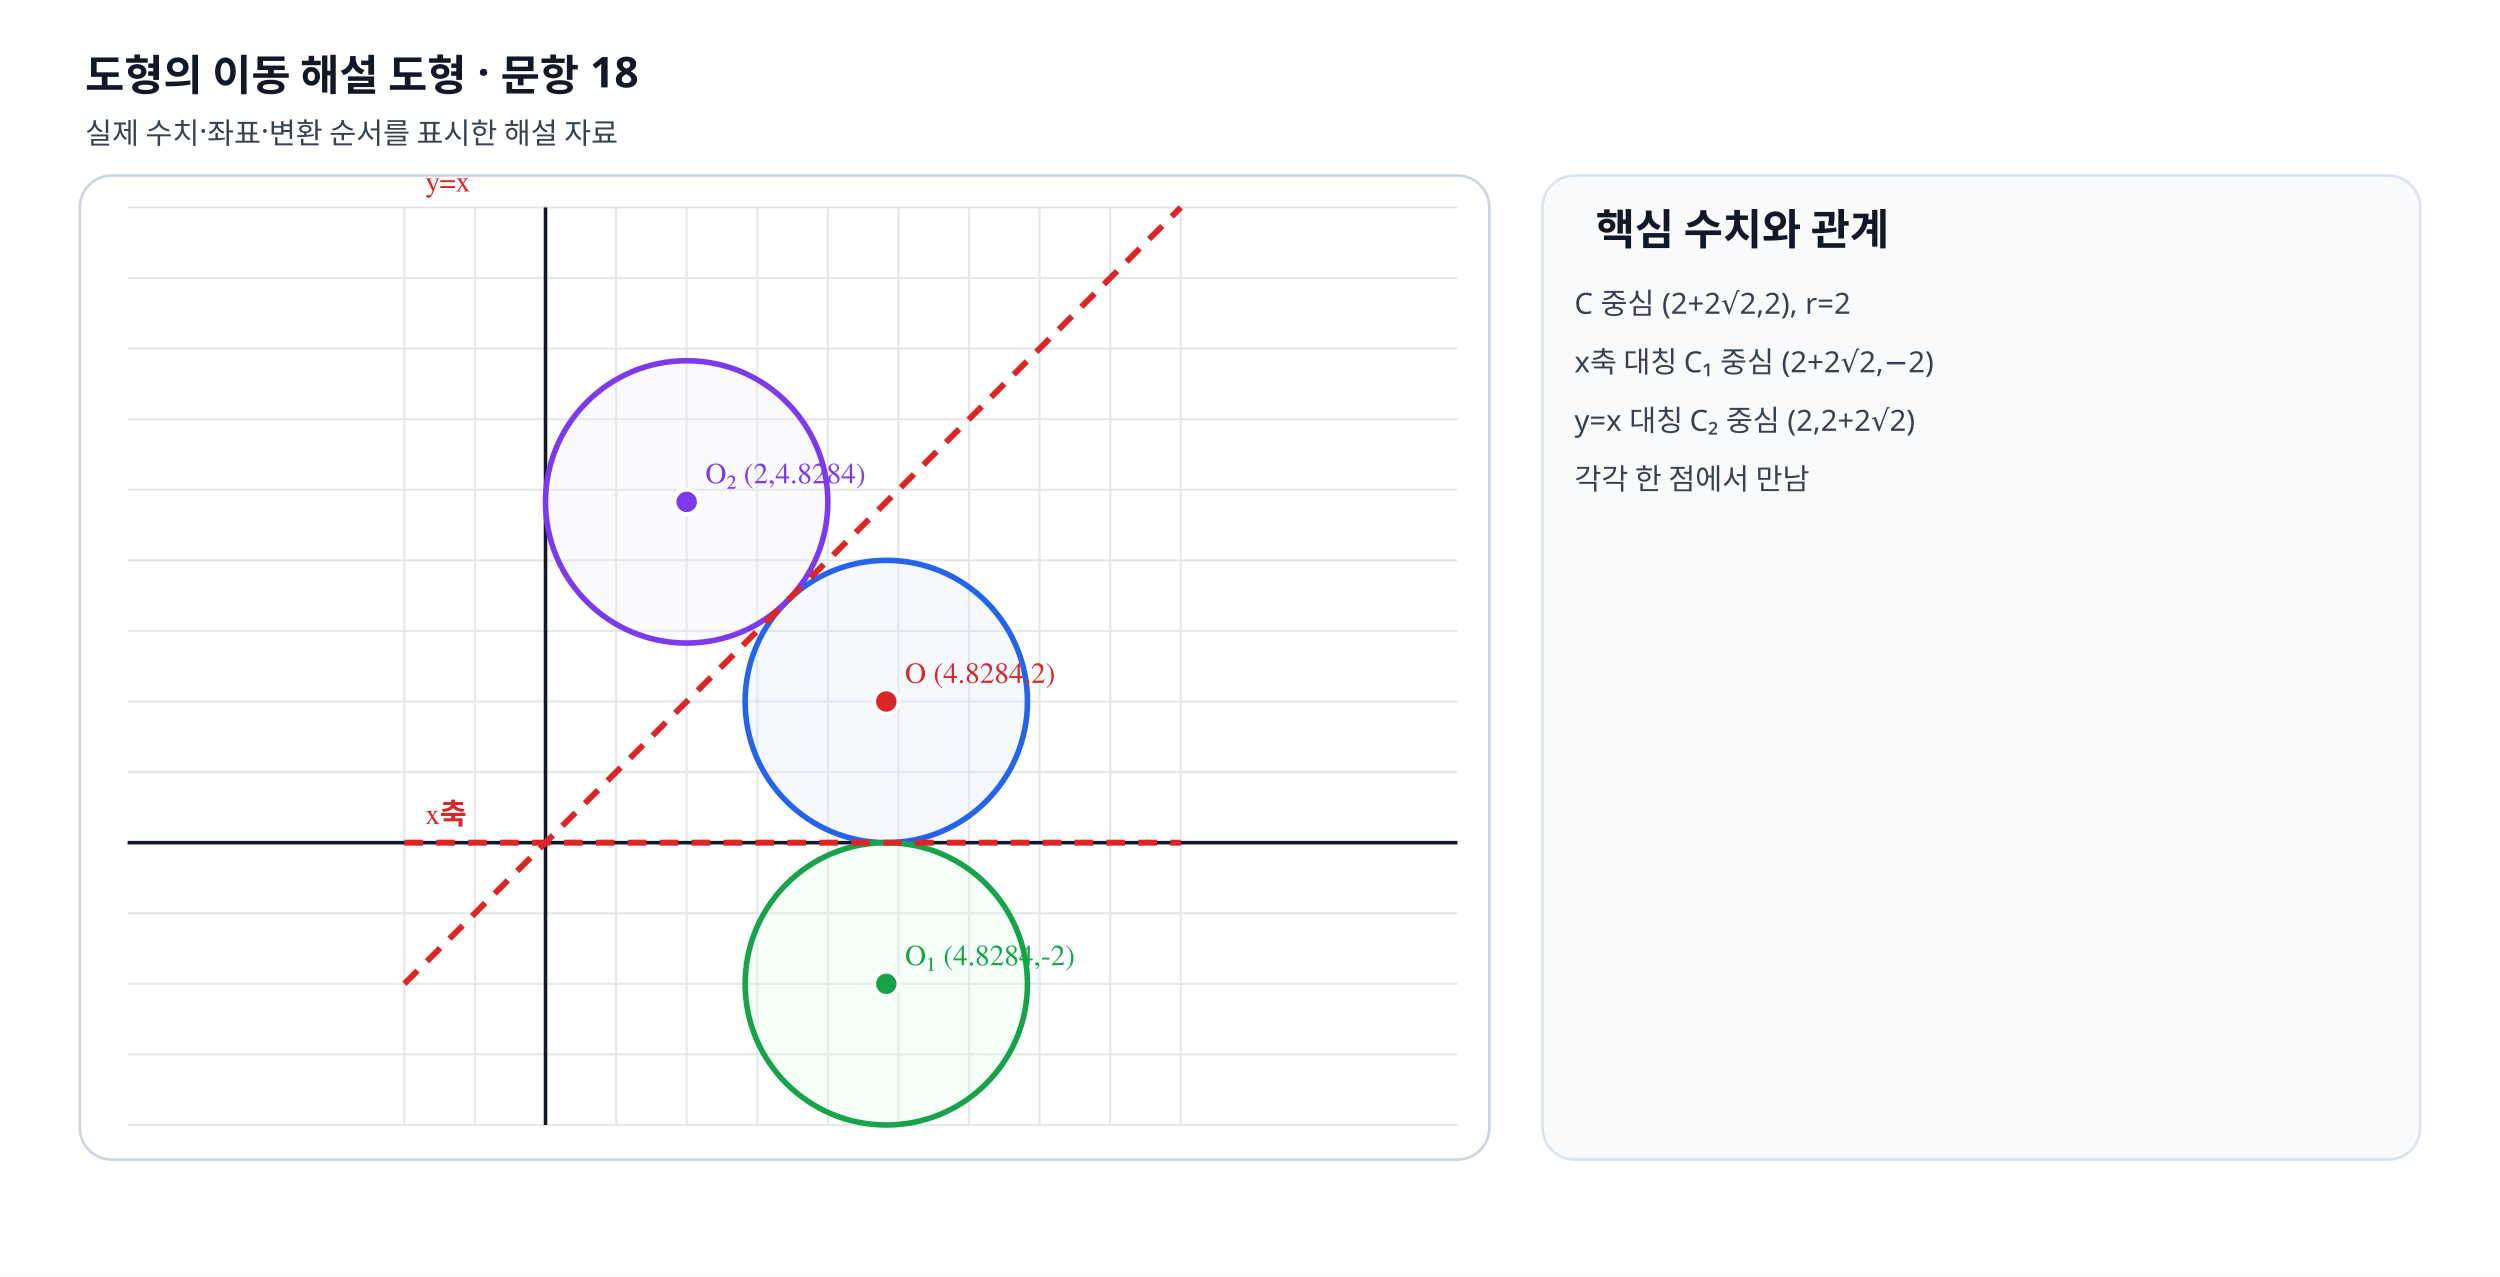
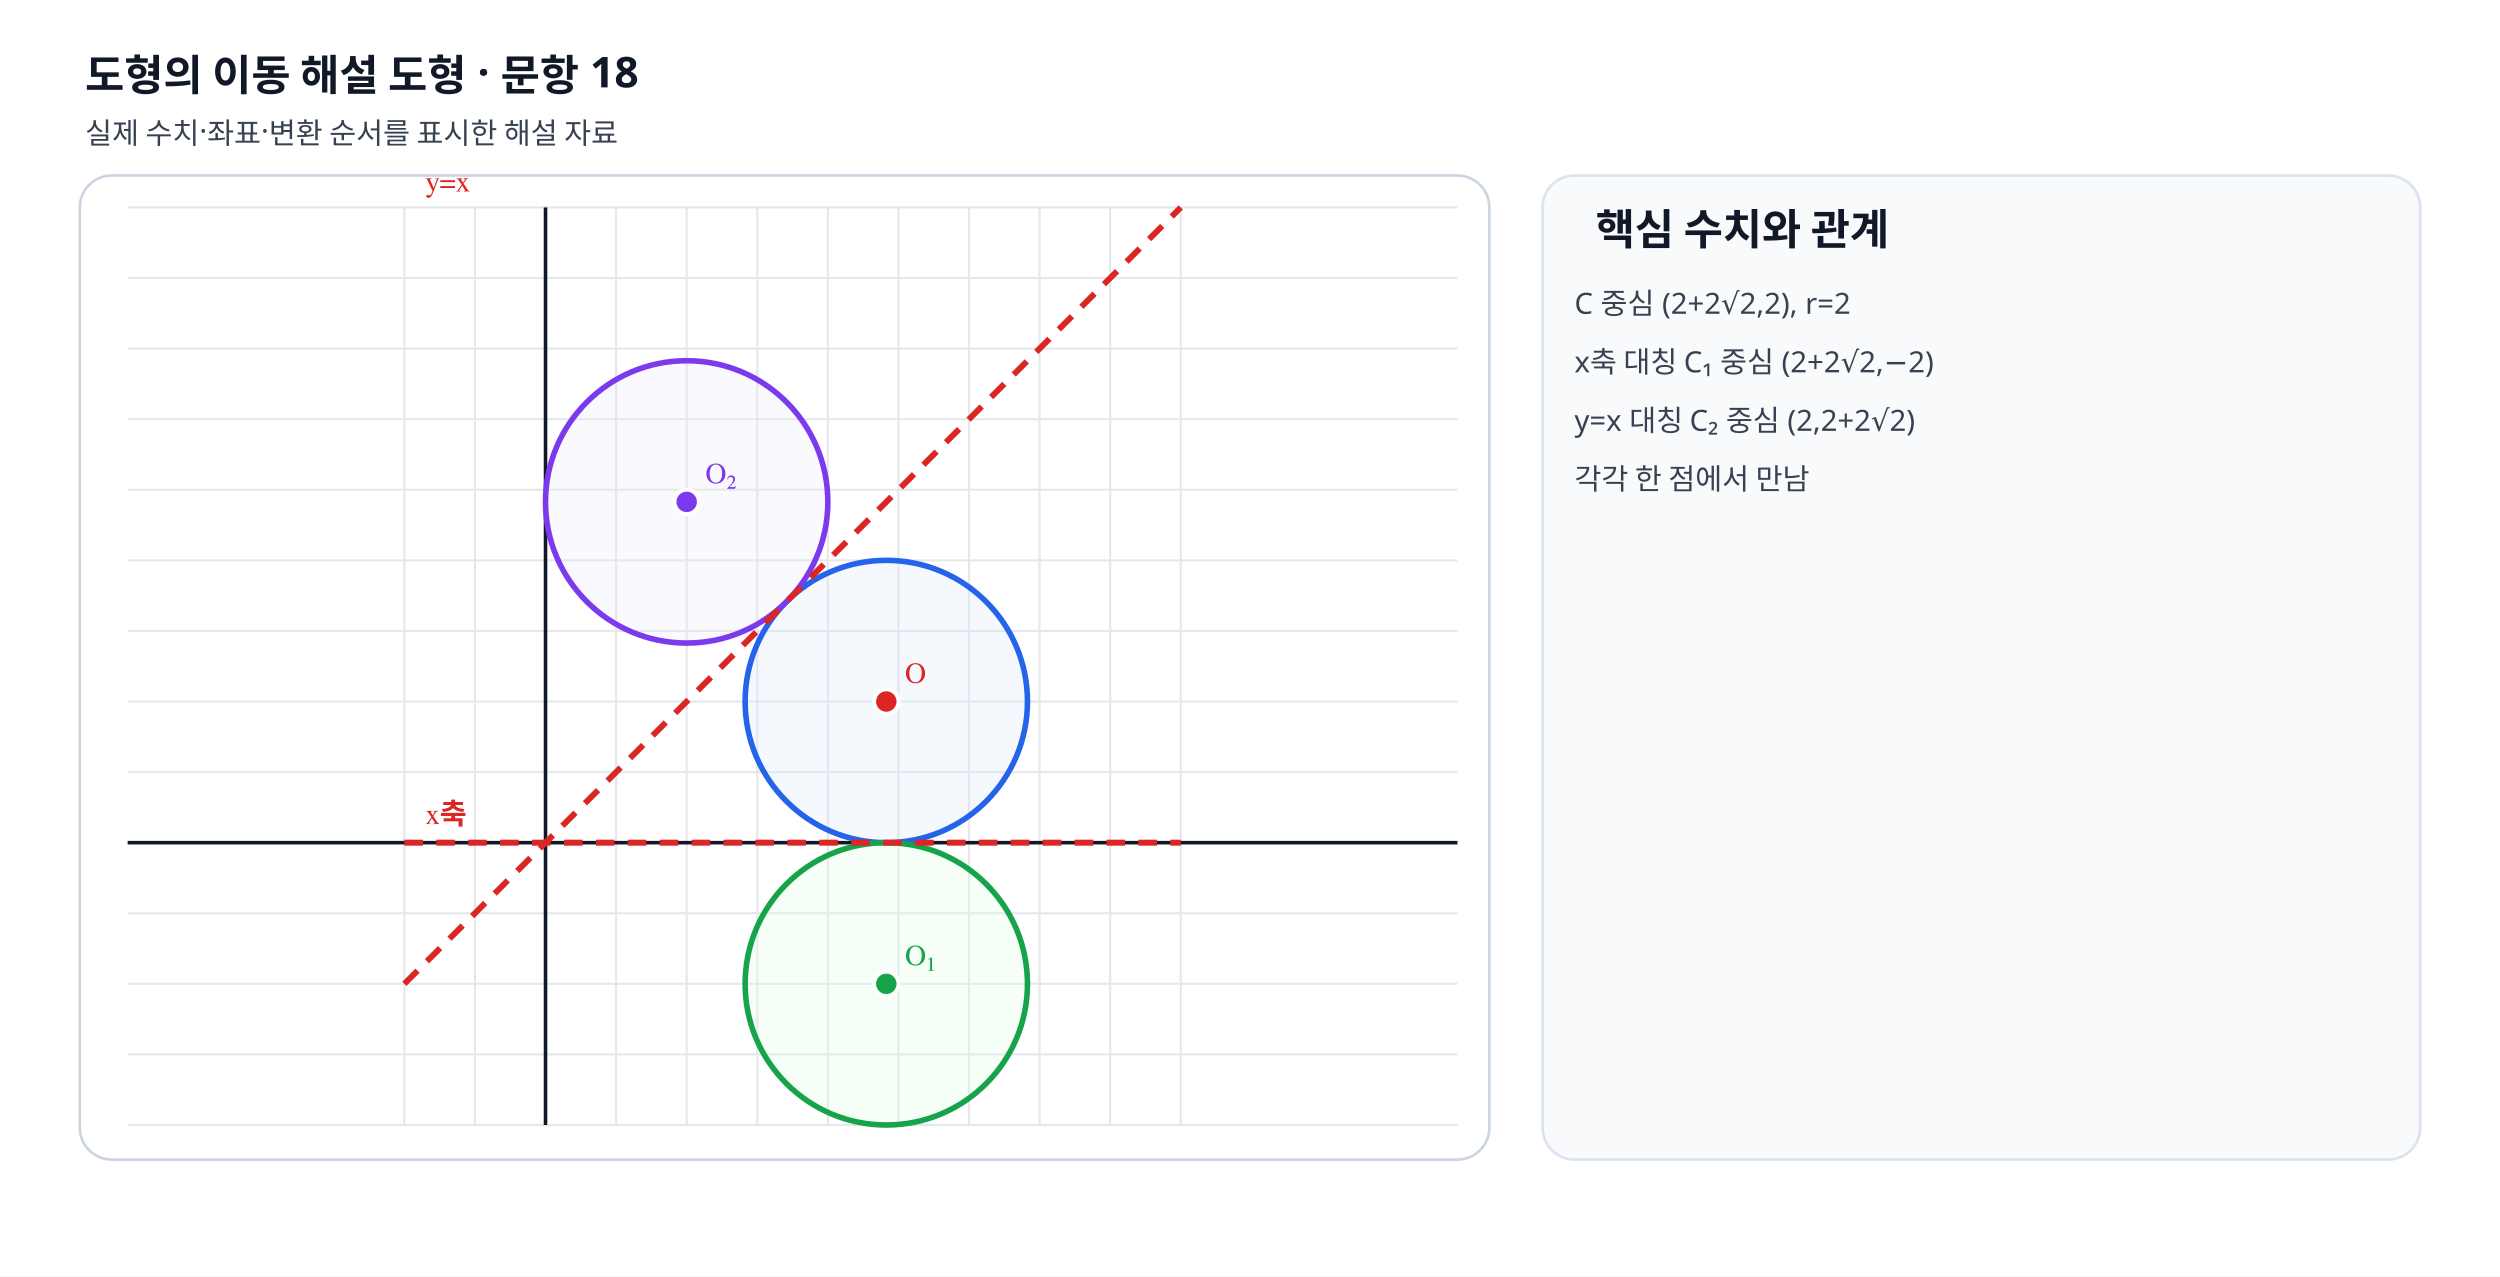
<svg xmlns="http://www.w3.org/2000/svg" viewBox="0 0 940 480" width="940" height="480" preserveAspectRatio="xMidYMid meet" role="img" data-geometry-mode="COORDINATE_GEOMETRY_HYBRID" data-geometry-style-version="AP_GRAPH_PRINT_V1_1_DRAFT" data-geometry-preset="GEOMETRY_STANDARD" data-axis-scale-mode="EQUAL_UNIT" data-fact-hash="04e92bfd04e92bfd04e92bfd04e92bfd04e92bfd04e92bfd04e92bfd04e92bfd" data-visual-provenance="deterministic-python-independent-facts">
  <defs>
    <marker id="arrow" markerWidth="8" markerHeight="8" refX="7" refY="4" orient="auto">
      <path d="M0 0 8 4 0 8z" fill="#64748b" />
    </marker>
  </defs>
  <style>.label{font:11px "STIX Two Math","Malgun Gothic",serif;font-weight:600}.note{font:11px "Noto Sans KR","Malgun Gothic",sans-serif;fill:#374151}.heading{font:700 16px "Noto Sans KR","Malgun Gothic",sans-serif;fill:#111827}</style>
  <rect width="940" height="480" fill="#fff" />
  <text x="32" y="34" class="heading">도형의 이동 해설 도형 · 문항 18</text>
  <text x="32" y="54" class="note">실제 수치·좌표·변환 순서를 표시한 해설 자료</text>
  <rect x="30" y="66" width="530" height="370" rx="12" fill="#fff" stroke="#cbd5e1" />
  <line x1="152.04" y1="78" x2="152.04" y2="423" stroke="#e5e7eb" stroke-width=".8" />
  <line x1="178.58" y1="78" x2="178.58" y2="423" stroke="#e5e7eb" stroke-width=".8" />
  <line x1="205.12" y1="78" x2="205.12" y2="423" stroke="#e5e7eb" stroke-width=".8" />
  <line x1="231.65" y1="78" x2="231.65" y2="423" stroke="#e5e7eb" stroke-width=".8" />
  <line x1="258.19" y1="78" x2="258.19" y2="423" stroke="#e5e7eb" stroke-width=".8" />
  <line x1="284.73" y1="78" x2="284.73" y2="423" stroke="#e5e7eb" stroke-width=".8" />
  <line x1="311.27" y1="78" x2="311.27" y2="423" stroke="#e5e7eb" stroke-width=".8" />
  <line x1="337.81" y1="78" x2="337.81" y2="423" stroke="#e5e7eb" stroke-width=".8" />
  <line x1="364.35" y1="78" x2="364.35" y2="423" stroke="#e5e7eb" stroke-width=".8" />
  <line x1="390.88" y1="78" x2="390.88" y2="423" stroke="#e5e7eb" stroke-width=".8" />
  <line x1="417.42" y1="78" x2="417.42" y2="423" stroke="#e5e7eb" stroke-width=".8" />
  <line x1="443.96" y1="78" x2="443.96" y2="423" stroke="#e5e7eb" stroke-width=".8" />
  <line x1="48" y1="423.00" x2="548" y2="423.00" stroke="#e5e7eb" stroke-width=".8" />
  <line x1="48" y1="396.46" x2="548" y2="396.46" stroke="#e5e7eb" stroke-width=".8" />
  <line x1="48" y1="369.92" x2="548" y2="369.92" stroke="#e5e7eb" stroke-width=".8" />
  <line x1="48" y1="343.38" x2="548" y2="343.38" stroke="#e5e7eb" stroke-width=".8" />
  <line x1="48" y1="316.85" x2="548" y2="316.85" stroke="#e5e7eb" stroke-width=".8" />
  <line x1="48" y1="290.31" x2="548" y2="290.31" stroke="#e5e7eb" stroke-width=".8" />
  <line x1="48" y1="263.77" x2="548" y2="263.77" stroke="#e5e7eb" stroke-width=".8" />
  <line x1="48" y1="237.23" x2="548" y2="237.23" stroke="#e5e7eb" stroke-width=".8" />
  <line x1="48" y1="210.69" x2="548" y2="210.69" stroke="#e5e7eb" stroke-width=".8" />
  <line x1="48" y1="184.15" x2="548" y2="184.15" stroke="#e5e7eb" stroke-width=".8" />
  <line x1="48" y1="157.62" x2="548" y2="157.62" stroke="#e5e7eb" stroke-width=".8" />
  <line x1="48" y1="131.08" x2="548" y2="131.08" stroke="#e5e7eb" stroke-width=".8" />
  <line x1="48" y1="104.54" x2="548" y2="104.54" stroke="#e5e7eb" stroke-width=".8" />
  <line x1="48" y1="78.00" x2="548" y2="78.00" stroke="#e5e7eb" stroke-width=".8" />
  <line x1="205.115" y1="78" x2="205.115" y2="423" stroke="#111827" stroke-width="1.35" />
  <line x1="48" y1="316.846" x2="548" y2="316.846" stroke="#111827" stroke-width="1.35" />
  <circle data-geometry="circle" data-center-x="4.8284" data-center-y="2" data-radius="2" cx="333.25" cy="263.77" r="53.08" fill="#dbeafe" fill-opacity=".25" stroke="#2563eb" stroke-width="2.1" />
  <circle data-geometry="circle" data-center-x="4.8284" data-center-y="-2" data-radius="2" cx="333.25" cy="369.92" r="53.08" fill="#dcfce7" fill-opacity=".25" stroke="#16a34a" stroke-width="2.1" />
  <circle data-geometry="circle" data-center-x="2" data-center-y="4.8284" data-radius="2" cx="258.19" cy="188.71" r="53.08" fill="#ede9fe" fill-opacity=".25" stroke="#7c3aed" stroke-width="2.1" />
  <line data-geometry="line" data-equation="0x+1y+0=0" x1="152.04" y1="316.85" x2="443.96" y2="316.85" stroke="#dc2626" stroke-width="2.25" stroke-dasharray="7 5" />
  <text x="160.038" y="309.846" class="label" fill="#dc2626">x축</text>
  <line data-geometry="line" data-equation="1x+-1y+0=0" x1="152.04" y1="369.92" x2="443.96" y2="78.00" stroke="#dc2626" stroke-width="2.25" stroke-dasharray="7 5" />
  <text x="160.038" y="72" class="label" fill="#dc2626">y=x</text>
  <g data-point-label="O" data-point-x="4.8284" data-point-y="2">
    <circle cx="333.254" cy="263.769" r="4.6" fill="#dc2626" stroke="#fff" stroke-width="1.5" />
-     <text x="340.254" y="256.769" class="label" fill="#dc2626">O (4.8284,2)</text>
+     <text x="340.254" y="256.769" class="label" fill="#dc2626">O</text>
  </g>
  <g data-point-label="O₁" data-point-x="4.8284" data-point-y="-2">
    <circle cx="333.254" cy="369.923" r="4.6" fill="#16a34a" stroke="#fff" stroke-width="1.5" />
-     <text x="340.254" y="362.923" class="label" fill="#16a34a">O₁ (4.8284,-2)</text>
+     <text x="340.254" y="362.923" class="label" fill="#16a34a">O₁</text>
  </g>
  <g data-point-label="O₂" data-point-x="2" data-point-y="4.8284">
    <circle cx="258.192" cy="188.707" r="4.6" fill="#7c3aed" stroke="#fff" stroke-width="1.5" />
-     <text x="265.192" y="181.707" class="label" fill="#7c3aed">O₂ (2,4.8284)</text>
+     <text x="265.192" y="181.707" class="label" fill="#7c3aed">O₂</text>
  </g>
  <rect x="580" y="66" width="330" height="370" rx="12" fill="#f8fafc" stroke="#dbe3ef" />
  <text x="600" y="92" class="heading">핵심 수치와 관계</text>
  <text x="592" y="118" class="note">C 중심 (2+2√2,2), r=2</text>
  <text x="592" y="140" class="note">x축 대칭 C₁ 중심 (2+2√2,−2)</text>
  <text x="592" y="162" class="note">y=x 대칭 C₂ 중심 (2,2+2√2)</text>
  <text x="592" y="184" class="note">각각 한 점에서 만남</text>
</svg>
